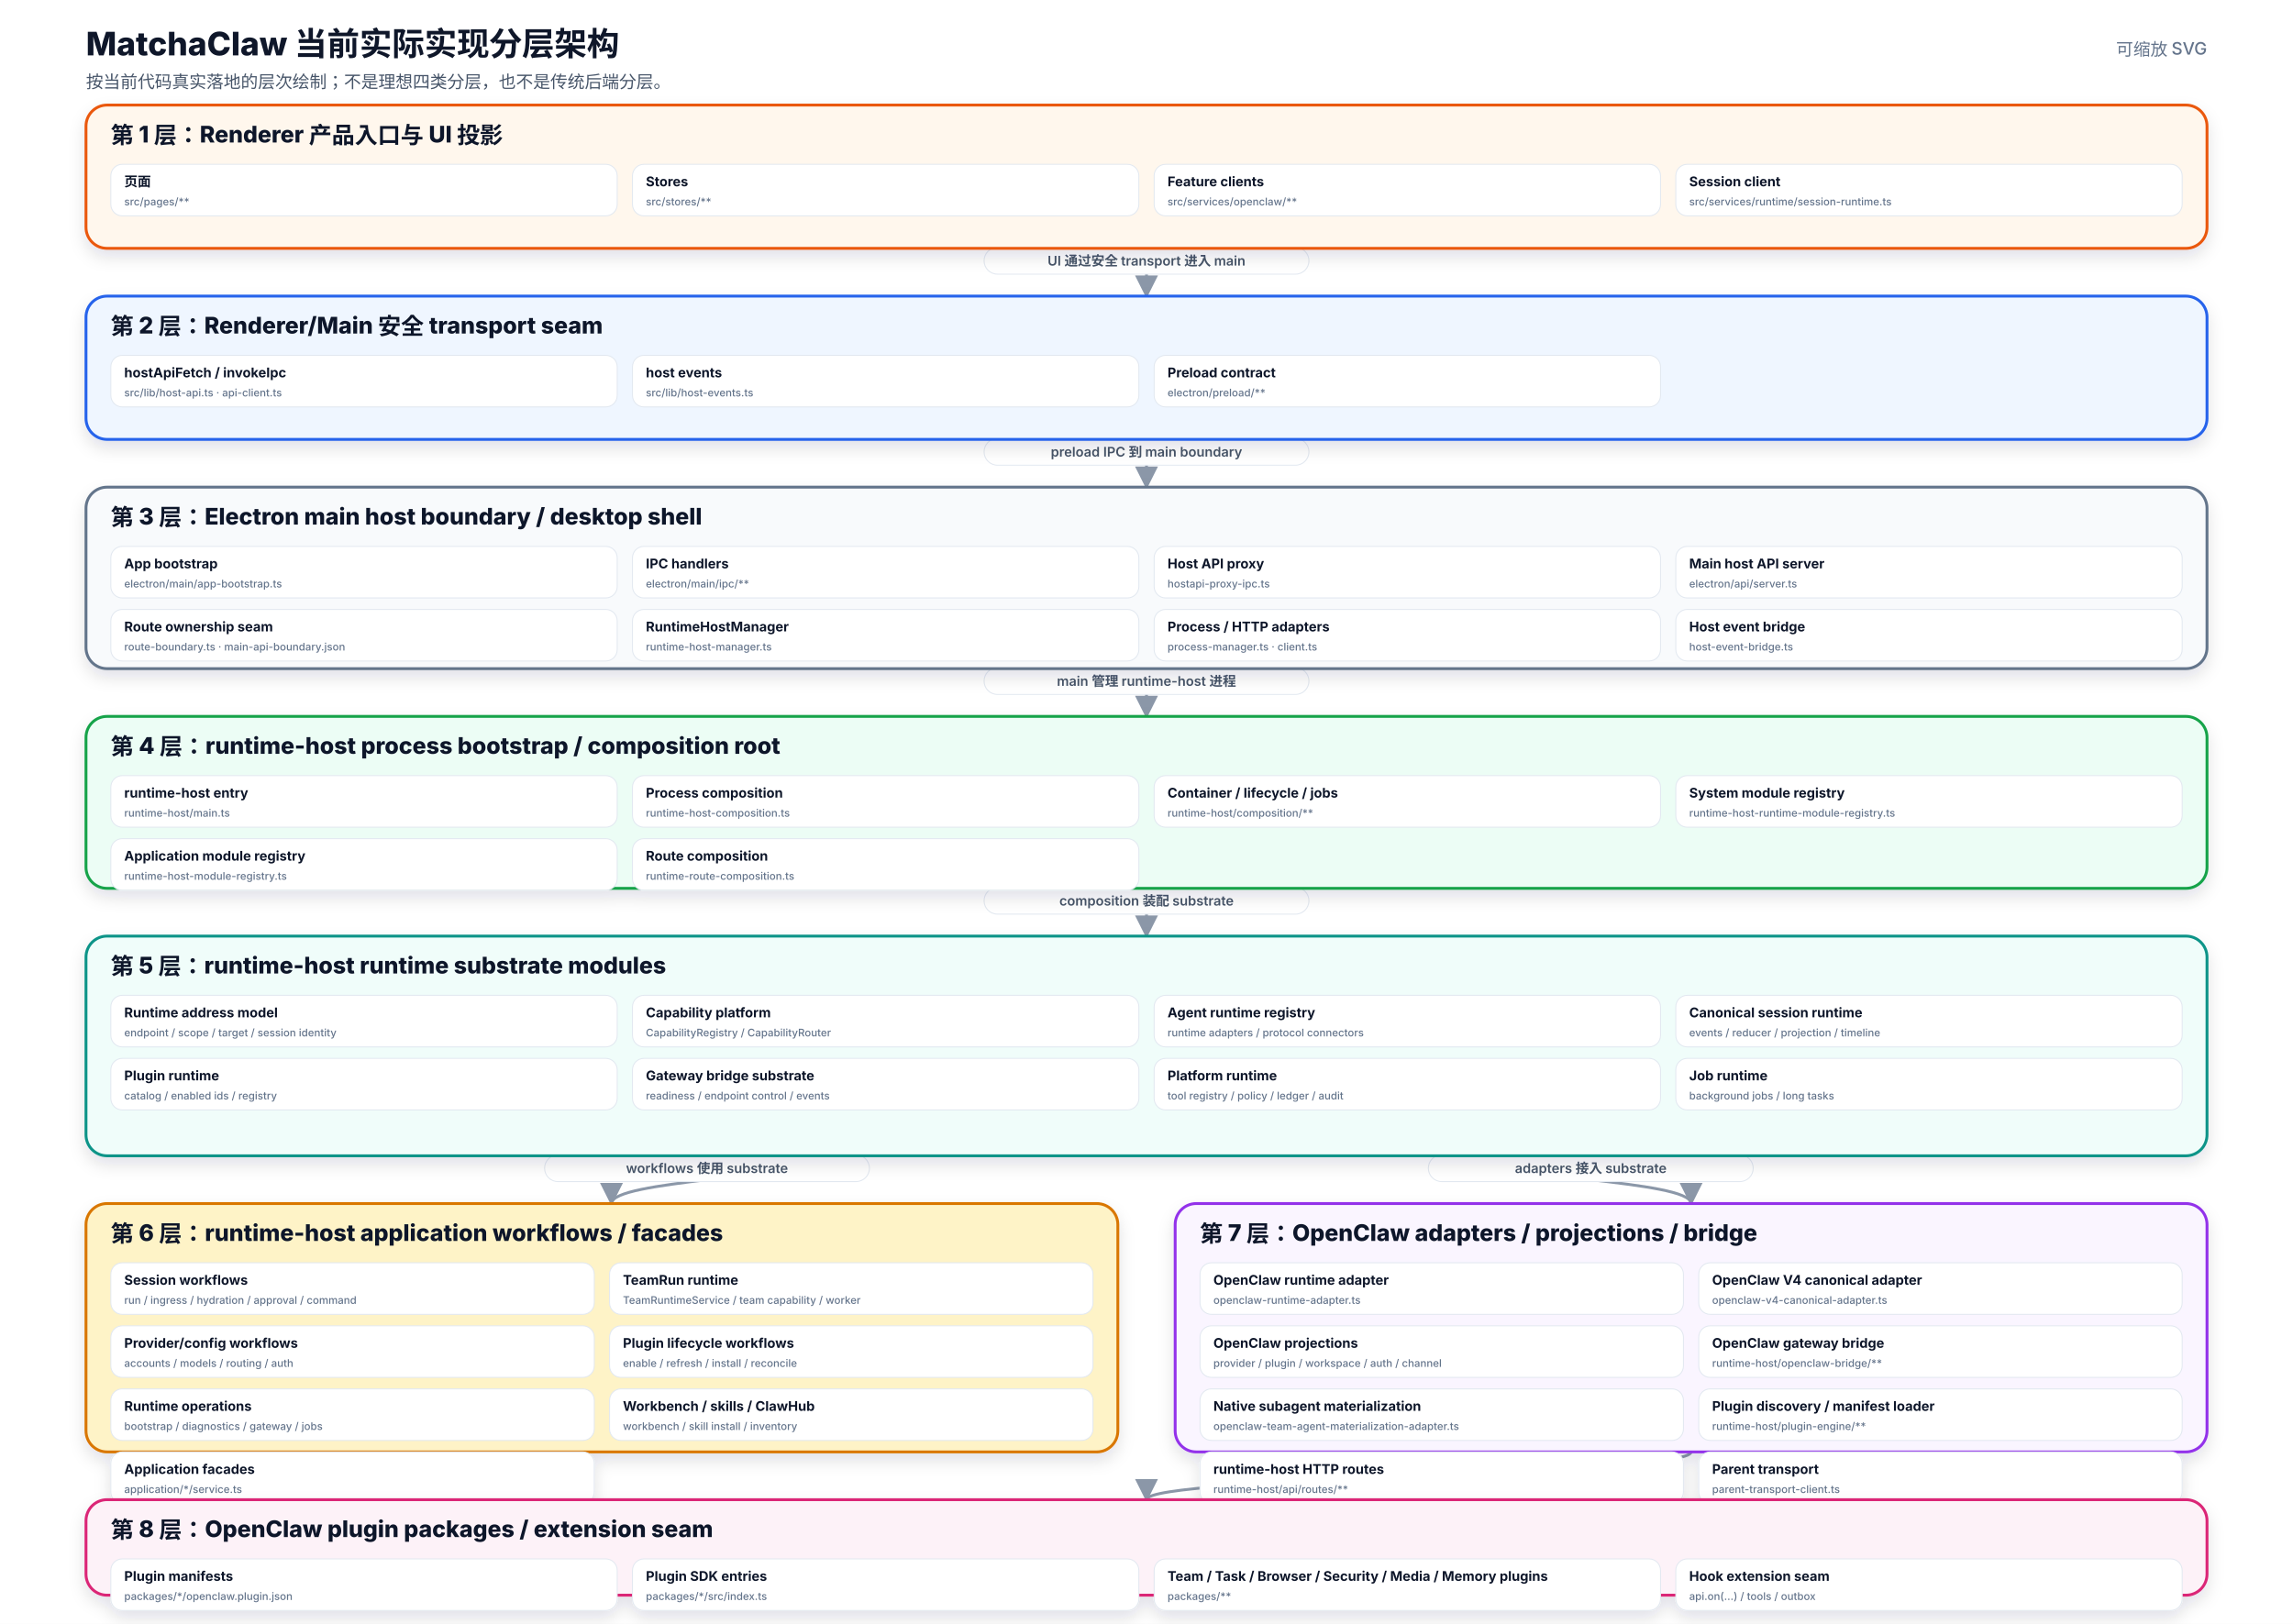
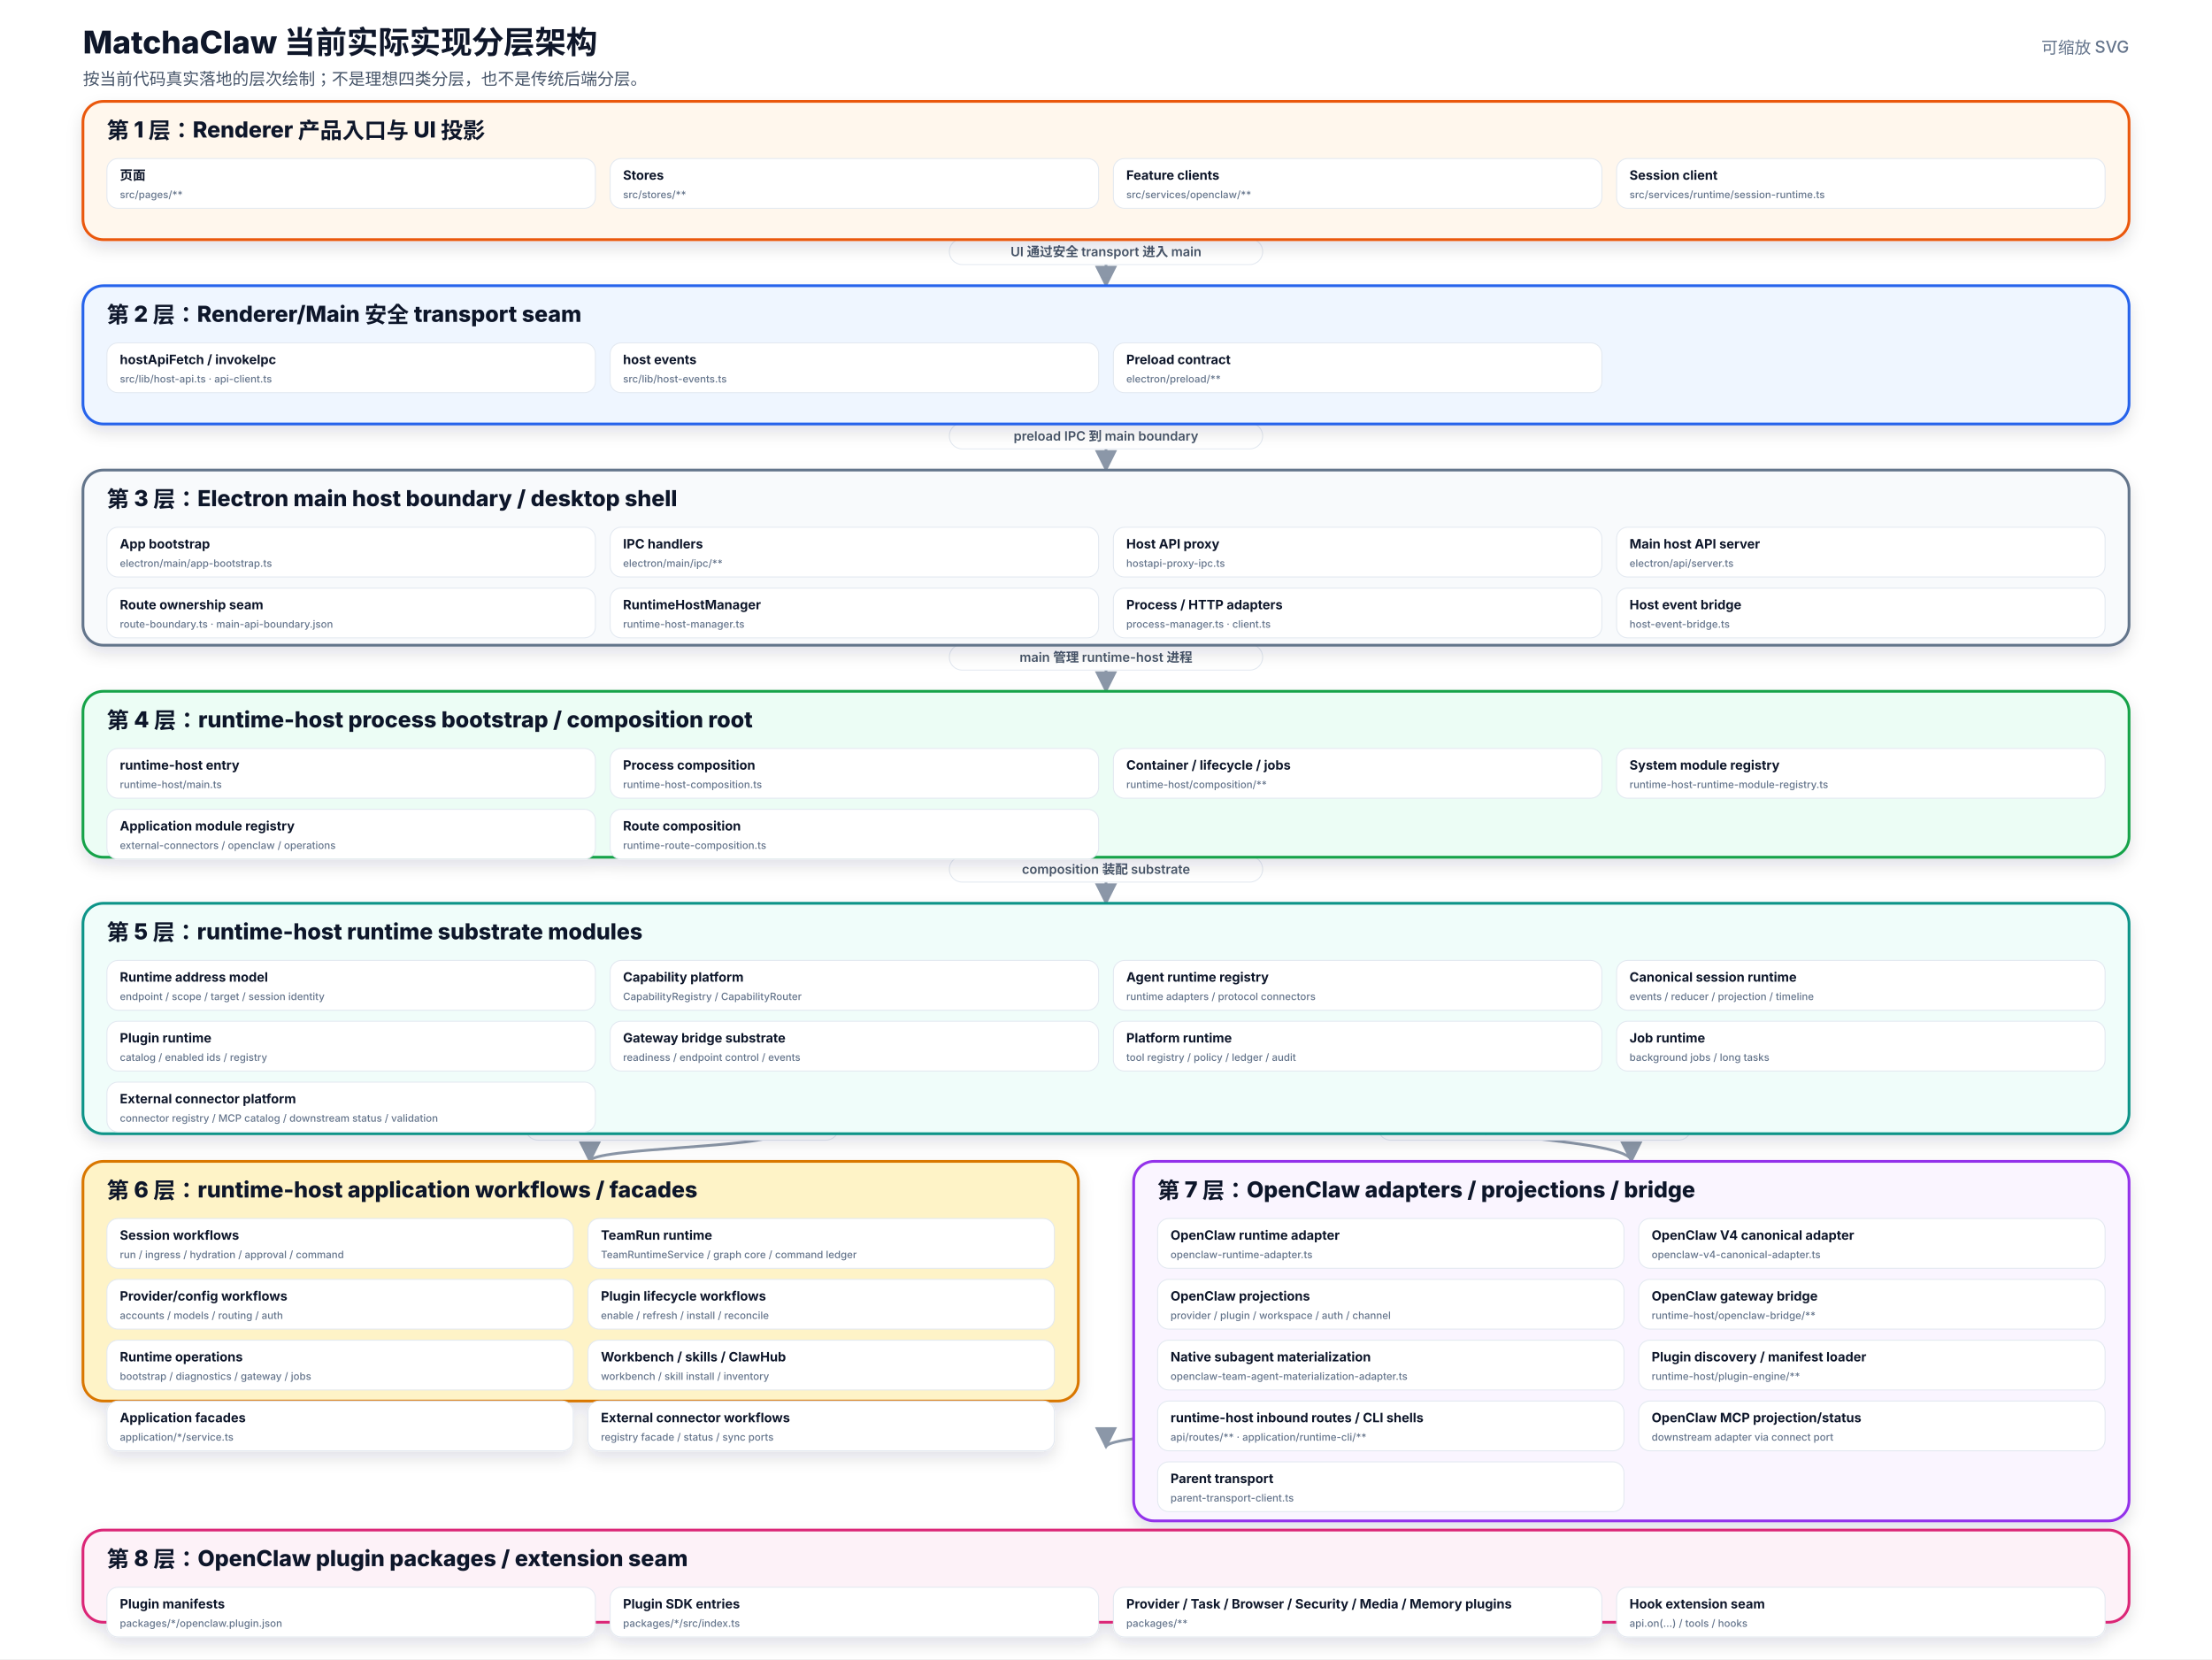
- <svg xmlns="http://www.w3.org/2000/svg" width="2400" height="1700" viewBox="0 0 2400 1700">
+ <svg xmlns="http://www.w3.org/2000/svg" width="2400" height="1800" viewBox="0 0 2400 1800">
  <defs>
    <marker id="arrow" viewBox="0 0 10 10" refX="9" refY="5" markerWidth="8" markerHeight="8" orient="auto-start-reverse">
      <path d="M0 0 L10 5 L0 10 z" fill="#64748b" />
    </marker>
    <filter id="shadow" x="-20%" y="-20%" width="140%" height="140%">
      <feDropShadow dx="0" dy="8" stdDeviation="8" flood-color="#0f172a" flood-opacity="0.12" />
    </filter>
  </defs>
-   <rect width="2400" height="1700" fill="#fff" />
+   <rect width="2400" height="1800" fill="#fff" />
  <text x="90" y="58" font-family="Inter, Segoe UI, Microsoft YaHei, Arial, sans-serif" font-size="34" font-weight="800" fill="#0f172a" text-anchor="start">MatchaClaw 当前实际实现分层架构</text>
  <text x="90" y="92" font-family="Inter, Segoe UI, Microsoft YaHei, Arial, sans-serif" font-size="18" font-weight="500" fill="#475569" text-anchor="start">按当前代码真实落地的层次绘制；不是理想四类分层，也不是传统后端分层。</text>
  <text x="2310" y="58" font-family="Inter, Segoe UI, Microsoft YaHei, Arial, sans-serif" font-size="18" font-weight="500" fill="#64748b" text-anchor="end">可缩放 SVG</text>
  <path d="M1200,260 C1200,285.0 1200,285.0 1200,310" fill="none" stroke="#64748b" stroke-width="3" marker-end="url(#arrow)" opacity=".75" />
  <rect x="1030.0" y="259.0" width="340" height="28" rx="14" fill="#fff" stroke="#e2e8f0" />
  <text x="1200.0" y="278.0" font-family="Inter, Segoe UI, Microsoft YaHei, Arial, sans-serif" font-size="14" font-weight="600" fill="#475569" text-anchor="middle">UI 通过安全 transport 进入 main</text>
  <path d="M1200,460 C1200,485.0 1200,485.0 1200,510" fill="none" stroke="#64748b" stroke-width="3" marker-end="url(#arrow)" opacity=".75" />
  <rect x="1030.0" y="459.0" width="340" height="28" rx="14" fill="#fff" stroke="#e2e8f0" />
  <text x="1200.0" y="478.0" font-family="Inter, Segoe UI, Microsoft YaHei, Arial, sans-serif" font-size="14" font-weight="600" fill="#475569" text-anchor="middle">preload IPC 到 main boundary</text>
  <path d="M1200,700 C1200,725.0 1200,725.0 1200,750" fill="none" stroke="#64748b" stroke-width="3" marker-end="url(#arrow)" opacity=".75" />
  <rect x="1030.0" y="699.0" width="340" height="28" rx="14" fill="#fff" stroke="#e2e8f0" />
  <text x="1200.0" y="718.0" font-family="Inter, Segoe UI, Microsoft YaHei, Arial, sans-serif" font-size="14" font-weight="600" fill="#475569" text-anchor="middle">main 管理 runtime-host 进程</text>
  <path d="M1200,930 C1200,955.0 1200,955.0 1200,980" fill="none" stroke="#64748b" stroke-width="3" marker-end="url(#arrow)" opacity=".75" />
  <rect x="1030.0" y="929.0" width="340" height="28" rx="14" fill="#fff" stroke="#e2e8f0" />
  <text x="1200.0" y="948.0" font-family="Inter, Segoe UI, Microsoft YaHei, Arial, sans-serif" font-size="14" font-weight="600" fill="#475569" text-anchor="middle">composition 装配 substrate</text>
-   <path d="M840,1210 C840,1235.0 640,1235.0 640,1260" fill="none" stroke="#64748b" stroke-width="3" marker-end="url(#arrow)" opacity=".75" />
+   <path d="M840,1230 C840,1245.0 640,1245.0 640,1260" fill="none" stroke="#64748b" stroke-width="3" marker-end="url(#arrow)" opacity=".75" />
  <rect x="570.0" y="1209.0" width="340" height="28" rx="14" fill="#fff" stroke="#e2e8f0" />
  <text x="740.0" y="1228.0" font-family="Inter, Segoe UI, Microsoft YaHei, Arial, sans-serif" font-size="14" font-weight="600" fill="#475569" text-anchor="middle">workflows 使用 substrate</text>
  <path d="M1560,1210 C1560,1235.0 1770,1235.0 1770,1260" fill="none" stroke="#64748b" stroke-width="3" marker-end="url(#arrow)" opacity=".75" />
  <rect x="1495.0" y="1209.0" width="340" height="28" rx="14" fill="#fff" stroke="#e2e8f0" />
  <text x="1665.0" y="1228.0" font-family="Inter, Segoe UI, Microsoft YaHei, Arial, sans-serif" font-size="14" font-weight="600" fill="#475569" text-anchor="middle">adapters 接入 substrate</text>
  <path d="M1770,1520 C1770,1545.0 1200,1545.0 1200,1570" fill="none" stroke="#64748b" stroke-width="3" marker-end="url(#arrow)" opacity=".75" />
  <rect x="1315.0" y="1519.0" width="340" height="28" rx="14" fill="#fff" stroke="#e2e8f0" />
  <text x="1485.0" y="1538.0" font-family="Inter, Segoe UI, Microsoft YaHei, Arial, sans-serif" font-size="14" font-weight="600" fill="#475569" text-anchor="middle">OpenClaw plugins 接入 adapter/extension seam</text>
  <g filter="url(#shadow)">
    <rect x="90" y="110" width="2220" height="150" rx="22" fill="#fff7ed" stroke="#ea580c" stroke-width="3" />
    <text x="116" y="150" font-family="Inter, Segoe UI, Microsoft YaHei, Arial, sans-serif" font-size="24" font-weight="800" fill="#0f172a" text-anchor="start">第 1 层：Renderer 产品入口与 UI 投影</text>
    <rect x="116.0" y="172" width="530.0" height="54" rx="12" fill="#fff" stroke="#e2e8f0" />
    <text x="130.0" y="195" font-family="Inter, Segoe UI, Microsoft YaHei, Arial, sans-serif" font-size="14" font-weight="700" fill="#0f172a" text-anchor="start">页面</text>
    <text x="130.0" y="215" font-family="Inter, Segoe UI, Microsoft YaHei, Arial, sans-serif" font-size="11" font-weight="500" fill="#64748b" text-anchor="start">src/pages/**</text>
    <rect x="662.0" y="172" width="530.0" height="54" rx="12" fill="#fff" stroke="#e2e8f0" />
    <text x="676.0" y="195" font-family="Inter, Segoe UI, Microsoft YaHei, Arial, sans-serif" font-size="14" font-weight="700" fill="#0f172a" text-anchor="start">Stores</text>
    <text x="676.0" y="215" font-family="Inter, Segoe UI, Microsoft YaHei, Arial, sans-serif" font-size="11" font-weight="500" fill="#64748b" text-anchor="start">src/stores/**</text>
    <rect x="1208.0" y="172" width="530.0" height="54" rx="12" fill="#fff" stroke="#e2e8f0" />
    <text x="1222.0" y="195" font-family="Inter, Segoe UI, Microsoft YaHei, Arial, sans-serif" font-size="14" font-weight="700" fill="#0f172a" text-anchor="start">Feature clients</text>
    <text x="1222.0" y="215" font-family="Inter, Segoe UI, Microsoft YaHei, Arial, sans-serif" font-size="11" font-weight="500" fill="#64748b" text-anchor="start">src/services/openclaw/**</text>
    <rect x="1754.0" y="172" width="530.0" height="54" rx="12" fill="#fff" stroke="#e2e8f0" />
    <text x="1768.0" y="195" font-family="Inter, Segoe UI, Microsoft YaHei, Arial, sans-serif" font-size="14" font-weight="700" fill="#0f172a" text-anchor="start">Session client</text>
    <text x="1768.0" y="215" font-family="Inter, Segoe UI, Microsoft YaHei, Arial, sans-serif" font-size="11" font-weight="500" fill="#64748b" text-anchor="start">src/services/runtime/session-runtime.ts</text>
  </g>
  <g filter="url(#shadow)">
    <rect x="90" y="310" width="2220" height="150" rx="22" fill="#eff6ff" stroke="#2563eb" stroke-width="3" />
    <text x="116" y="350" font-family="Inter, Segoe UI, Microsoft YaHei, Arial, sans-serif" font-size="24" font-weight="800" fill="#0f172a" text-anchor="start">第 2 层：Renderer/Main 安全 transport seam</text>
    <rect x="116.0" y="372" width="530.0" height="54" rx="12" fill="#fff" stroke="#e2e8f0" />
    <text x="130.0" y="395" font-family="Inter, Segoe UI, Microsoft YaHei, Arial, sans-serif" font-size="14" font-weight="700" fill="#0f172a" text-anchor="start">hostApiFetch / invokeIpc</text>
    <text x="130.0" y="415" font-family="Inter, Segoe UI, Microsoft YaHei, Arial, sans-serif" font-size="11" font-weight="500" fill="#64748b" text-anchor="start">src/lib/host-api.ts · api-client.ts</text>
    <rect x="662.0" y="372" width="530.0" height="54" rx="12" fill="#fff" stroke="#e2e8f0" />
    <text x="676.0" y="395" font-family="Inter, Segoe UI, Microsoft YaHei, Arial, sans-serif" font-size="14" font-weight="700" fill="#0f172a" text-anchor="start">host events</text>
    <text x="676.0" y="415" font-family="Inter, Segoe UI, Microsoft YaHei, Arial, sans-serif" font-size="11" font-weight="500" fill="#64748b" text-anchor="start">src/lib/host-events.ts</text>
    <rect x="1208.0" y="372" width="530.0" height="54" rx="12" fill="#fff" stroke="#e2e8f0" />
    <text x="1222.0" y="395" font-family="Inter, Segoe UI, Microsoft YaHei, Arial, sans-serif" font-size="14" font-weight="700" fill="#0f172a" text-anchor="start">Preload contract</text>
    <text x="1222.0" y="415" font-family="Inter, Segoe UI, Microsoft YaHei, Arial, sans-serif" font-size="11" font-weight="500" fill="#64748b" text-anchor="start">electron/preload/**</text>
  </g>
  <g filter="url(#shadow)">
    <rect x="90" y="510" width="2220" height="190" rx="22" fill="#f8fafc" stroke="#64748b" stroke-width="3" />
    <text x="116" y="550" font-family="Inter, Segoe UI, Microsoft YaHei, Arial, sans-serif" font-size="24" font-weight="800" fill="#0f172a" text-anchor="start">第 3 层：Electron main host boundary / desktop shell</text>
    <rect x="116.0" y="572" width="530.0" height="54" rx="12" fill="#fff" stroke="#e2e8f0" />
    <text x="130.0" y="595" font-family="Inter, Segoe UI, Microsoft YaHei, Arial, sans-serif" font-size="14" font-weight="700" fill="#0f172a" text-anchor="start">App bootstrap</text>
    <text x="130.0" y="615" font-family="Inter, Segoe UI, Microsoft YaHei, Arial, sans-serif" font-size="11" font-weight="500" fill="#64748b" text-anchor="start">electron/main/app-bootstrap.ts</text>
    <rect x="662.0" y="572" width="530.0" height="54" rx="12" fill="#fff" stroke="#e2e8f0" />
    <text x="676.0" y="595" font-family="Inter, Segoe UI, Microsoft YaHei, Arial, sans-serif" font-size="14" font-weight="700" fill="#0f172a" text-anchor="start">IPC handlers</text>
    <text x="676.0" y="615" font-family="Inter, Segoe UI, Microsoft YaHei, Arial, sans-serif" font-size="11" font-weight="500" fill="#64748b" text-anchor="start">electron/main/ipc/**</text>
    <rect x="1208.0" y="572" width="530.0" height="54" rx="12" fill="#fff" stroke="#e2e8f0" />
    <text x="1222.0" y="595" font-family="Inter, Segoe UI, Microsoft YaHei, Arial, sans-serif" font-size="14" font-weight="700" fill="#0f172a" text-anchor="start">Host API proxy</text>
    <text x="1222.0" y="615" font-family="Inter, Segoe UI, Microsoft YaHei, Arial, sans-serif" font-size="11" font-weight="500" fill="#64748b" text-anchor="start">hostapi-proxy-ipc.ts</text>
    <rect x="1754.0" y="572" width="530.0" height="54" rx="12" fill="#fff" stroke="#e2e8f0" />
    <text x="1768.0" y="595" font-family="Inter, Segoe UI, Microsoft YaHei, Arial, sans-serif" font-size="14" font-weight="700" fill="#0f172a" text-anchor="start">Main host API server</text>
    <text x="1768.0" y="615" font-family="Inter, Segoe UI, Microsoft YaHei, Arial, sans-serif" font-size="11" font-weight="500" fill="#64748b" text-anchor="start">electron/api/server.ts</text>
    <rect x="116.0" y="638" width="530.0" height="54" rx="12" fill="#fff" stroke="#e2e8f0" />
    <text x="130.0" y="661" font-family="Inter, Segoe UI, Microsoft YaHei, Arial, sans-serif" font-size="14" font-weight="700" fill="#0f172a" text-anchor="start">Route ownership seam</text>
    <text x="130.0" y="681" font-family="Inter, Segoe UI, Microsoft YaHei, Arial, sans-serif" font-size="11" font-weight="500" fill="#64748b" text-anchor="start">route-boundary.ts · main-api-boundary.json</text>
    <rect x="662.0" y="638" width="530.0" height="54" rx="12" fill="#fff" stroke="#e2e8f0" />
    <text x="676.0" y="661" font-family="Inter, Segoe UI, Microsoft YaHei, Arial, sans-serif" font-size="14" font-weight="700" fill="#0f172a" text-anchor="start">RuntimeHostManager</text>
    <text x="676.0" y="681" font-family="Inter, Segoe UI, Microsoft YaHei, Arial, sans-serif" font-size="11" font-weight="500" fill="#64748b" text-anchor="start">runtime-host-manager.ts</text>
    <rect x="1208.0" y="638" width="530.0" height="54" rx="12" fill="#fff" stroke="#e2e8f0" />
    <text x="1222.0" y="661" font-family="Inter, Segoe UI, Microsoft YaHei, Arial, sans-serif" font-size="14" font-weight="700" fill="#0f172a" text-anchor="start">Process / HTTP adapters</text>
    <text x="1222.0" y="681" font-family="Inter, Segoe UI, Microsoft YaHei, Arial, sans-serif" font-size="11" font-weight="500" fill="#64748b" text-anchor="start">process-manager.ts · client.ts</text>
    <rect x="1754.0" y="638" width="530.0" height="54" rx="12" fill="#fff" stroke="#e2e8f0" />
    <text x="1768.0" y="661" font-family="Inter, Segoe UI, Microsoft YaHei, Arial, sans-serif" font-size="14" font-weight="700" fill="#0f172a" text-anchor="start">Host event bridge</text>
    <text x="1768.0" y="681" font-family="Inter, Segoe UI, Microsoft YaHei, Arial, sans-serif" font-size="11" font-weight="500" fill="#64748b" text-anchor="start">host-event-bridge.ts</text>
  </g>
  <g filter="url(#shadow)">
    <rect x="90" y="750" width="2220" height="180" rx="22" fill="#ecfdf5" stroke="#16a34a" stroke-width="3" />
    <text x="116" y="790" font-family="Inter, Segoe UI, Microsoft YaHei, Arial, sans-serif" font-size="24" font-weight="800" fill="#0f172a" text-anchor="start">第 4 层：runtime-host process bootstrap / composition root</text>
    <rect x="116.0" y="812" width="530.0" height="54" rx="12" fill="#fff" stroke="#e2e8f0" />
    <text x="130.0" y="835" font-family="Inter, Segoe UI, Microsoft YaHei, Arial, sans-serif" font-size="14" font-weight="700" fill="#0f172a" text-anchor="start">runtime-host entry</text>
    <text x="130.0" y="855" font-family="Inter, Segoe UI, Microsoft YaHei, Arial, sans-serif" font-size="11" font-weight="500" fill="#64748b" text-anchor="start">runtime-host/main.ts</text>
    <rect x="662.0" y="812" width="530.0" height="54" rx="12" fill="#fff" stroke="#e2e8f0" />
    <text x="676.0" y="835" font-family="Inter, Segoe UI, Microsoft YaHei, Arial, sans-serif" font-size="14" font-weight="700" fill="#0f172a" text-anchor="start">Process composition</text>
    <text x="676.0" y="855" font-family="Inter, Segoe UI, Microsoft YaHei, Arial, sans-serif" font-size="11" font-weight="500" fill="#64748b" text-anchor="start">runtime-host-composition.ts</text>
    <rect x="1208.0" y="812" width="530.0" height="54" rx="12" fill="#fff" stroke="#e2e8f0" />
    <text x="1222.0" y="835" font-family="Inter, Segoe UI, Microsoft YaHei, Arial, sans-serif" font-size="14" font-weight="700" fill="#0f172a" text-anchor="start">Container / lifecycle / jobs</text>
    <text x="1222.0" y="855" font-family="Inter, Segoe UI, Microsoft YaHei, Arial, sans-serif" font-size="11" font-weight="500" fill="#64748b" text-anchor="start">runtime-host/composition/**</text>
    <rect x="1754.0" y="812" width="530.0" height="54" rx="12" fill="#fff" stroke="#e2e8f0" />
    <text x="1768.0" y="835" font-family="Inter, Segoe UI, Microsoft YaHei, Arial, sans-serif" font-size="14" font-weight="700" fill="#0f172a" text-anchor="start">System module registry</text>
    <text x="1768.0" y="855" font-family="Inter, Segoe UI, Microsoft YaHei, Arial, sans-serif" font-size="11" font-weight="500" fill="#64748b" text-anchor="start">runtime-host-runtime-module-registry.ts</text>
    <rect x="116.0" y="878" width="530.0" height="54" rx="12" fill="#fff" stroke="#e2e8f0" />
    <text x="130.0" y="901" font-family="Inter, Segoe UI, Microsoft YaHei, Arial, sans-serif" font-size="14" font-weight="700" fill="#0f172a" text-anchor="start">Application module registry</text>
-     <text x="130.0" y="921" font-family="Inter, Segoe UI, Microsoft YaHei, Arial, sans-serif" font-size="11" font-weight="500" fill="#64748b" text-anchor="start">runtime-host-module-registry.ts</text>
+     <text x="130.0" y="921" font-family="Inter, Segoe UI, Microsoft YaHei, Arial, sans-serif" font-size="11" font-weight="500" fill="#64748b" text-anchor="start">external-connectors / openclaw / operations</text>
    <rect x="662.0" y="878" width="530.0" height="54" rx="12" fill="#fff" stroke="#e2e8f0" />
    <text x="676.0" y="901" font-family="Inter, Segoe UI, Microsoft YaHei, Arial, sans-serif" font-size="14" font-weight="700" fill="#0f172a" text-anchor="start">Route composition</text>
    <text x="676.0" y="921" font-family="Inter, Segoe UI, Microsoft YaHei, Arial, sans-serif" font-size="11" font-weight="500" fill="#64748b" text-anchor="start">runtime-route-composition.ts</text>
  </g>
  <g filter="url(#shadow)">
-     <rect x="90" y="980" width="2220" height="230" rx="22" fill="#f0fdfa" stroke="#0d9488" stroke-width="3" />
+     <rect x="90" y="980" width="2220" height="250" rx="22" fill="#f0fdfa" stroke="#0d9488" stroke-width="3" />
    <text x="116" y="1020" font-family="Inter, Segoe UI, Microsoft YaHei, Arial, sans-serif" font-size="24" font-weight="800" fill="#0f172a" text-anchor="start">第 5 层：runtime-host runtime substrate modules</text>
    <rect x="116.0" y="1042" width="530.0" height="54" rx="12" fill="#fff" stroke="#e2e8f0" />
    <text x="130.0" y="1065" font-family="Inter, Segoe UI, Microsoft YaHei, Arial, sans-serif" font-size="14" font-weight="700" fill="#0f172a" text-anchor="start">Runtime address model</text>
    <text x="130.0" y="1085" font-family="Inter, Segoe UI, Microsoft YaHei, Arial, sans-serif" font-size="11" font-weight="500" fill="#64748b" text-anchor="start">endpoint / scope / target / session identity</text>
    <rect x="662.0" y="1042" width="530.0" height="54" rx="12" fill="#fff" stroke="#e2e8f0" />
    <text x="676.0" y="1065" font-family="Inter, Segoe UI, Microsoft YaHei, Arial, sans-serif" font-size="14" font-weight="700" fill="#0f172a" text-anchor="start">Capability platform</text>
    <text x="676.0" y="1085" font-family="Inter, Segoe UI, Microsoft YaHei, Arial, sans-serif" font-size="11" font-weight="500" fill="#64748b" text-anchor="start">CapabilityRegistry / CapabilityRouter</text>
    <rect x="1208.0" y="1042" width="530.0" height="54" rx="12" fill="#fff" stroke="#e2e8f0" />
    <text x="1222.0" y="1065" font-family="Inter, Segoe UI, Microsoft YaHei, Arial, sans-serif" font-size="14" font-weight="700" fill="#0f172a" text-anchor="start">Agent runtime registry</text>
    <text x="1222.0" y="1085" font-family="Inter, Segoe UI, Microsoft YaHei, Arial, sans-serif" font-size="11" font-weight="500" fill="#64748b" text-anchor="start">runtime adapters / protocol connectors</text>
    <rect x="1754.0" y="1042" width="530.0" height="54" rx="12" fill="#fff" stroke="#e2e8f0" />
    <text x="1768.0" y="1065" font-family="Inter, Segoe UI, Microsoft YaHei, Arial, sans-serif" font-size="14" font-weight="700" fill="#0f172a" text-anchor="start">Canonical session runtime</text>
    <text x="1768.0" y="1085" font-family="Inter, Segoe UI, Microsoft YaHei, Arial, sans-serif" font-size="11" font-weight="500" fill="#64748b" text-anchor="start">events / reducer / projection / timeline</text>
    <rect x="116.0" y="1108" width="530.0" height="54" rx="12" fill="#fff" stroke="#e2e8f0" />
    <text x="130.0" y="1131" font-family="Inter, Segoe UI, Microsoft YaHei, Arial, sans-serif" font-size="14" font-weight="700" fill="#0f172a" text-anchor="start">Plugin runtime</text>
    <text x="130.0" y="1151" font-family="Inter, Segoe UI, Microsoft YaHei, Arial, sans-serif" font-size="11" font-weight="500" fill="#64748b" text-anchor="start">catalog / enabled ids / registry</text>
    <rect x="662.0" y="1108" width="530.0" height="54" rx="12" fill="#fff" stroke="#e2e8f0" />
    <text x="676.0" y="1131" font-family="Inter, Segoe UI, Microsoft YaHei, Arial, sans-serif" font-size="14" font-weight="700" fill="#0f172a" text-anchor="start">Gateway bridge substrate</text>
    <text x="676.0" y="1151" font-family="Inter, Segoe UI, Microsoft YaHei, Arial, sans-serif" font-size="11" font-weight="500" fill="#64748b" text-anchor="start">readiness / endpoint control / events</text>
    <rect x="1208.0" y="1108" width="530.0" height="54" rx="12" fill="#fff" stroke="#e2e8f0" />
    <text x="1222.0" y="1131" font-family="Inter, Segoe UI, Microsoft YaHei, Arial, sans-serif" font-size="14" font-weight="700" fill="#0f172a" text-anchor="start">Platform runtime</text>
    <text x="1222.0" y="1151" font-family="Inter, Segoe UI, Microsoft YaHei, Arial, sans-serif" font-size="11" font-weight="500" fill="#64748b" text-anchor="start">tool registry / policy / ledger / audit</text>
    <rect x="1754.0" y="1108" width="530.0" height="54" rx="12" fill="#fff" stroke="#e2e8f0" />
    <text x="1768.0" y="1131" font-family="Inter, Segoe UI, Microsoft YaHei, Arial, sans-serif" font-size="14" font-weight="700" fill="#0f172a" text-anchor="start">Job runtime</text>
    <text x="1768.0" y="1151" font-family="Inter, Segoe UI, Microsoft YaHei, Arial, sans-serif" font-size="11" font-weight="500" fill="#64748b" text-anchor="start">background jobs / long tasks</text>
+     <rect x="116.0" y="1174" width="530.0" height="54" rx="12" fill="#fff" stroke="#e2e8f0" />
+     <text x="130.0" y="1197" font-family="Inter, Segoe UI, Microsoft YaHei, Arial, sans-serif" font-size="14" font-weight="700" fill="#0f172a" text-anchor="start">External connector platform</text>
+     <text x="130.0" y="1217" font-family="Inter, Segoe UI, Microsoft YaHei, Arial, sans-serif" font-size="11" font-weight="500" fill="#64748b" text-anchor="start">connector registry / MCP catalog / downstream status / validation</text>
  </g>
  <g filter="url(#shadow)">
    <rect x="90" y="1260" width="1080" height="260" rx="22" fill="#fef3c7" stroke="#d97706" stroke-width="3" />
    <text x="116" y="1300" font-family="Inter, Segoe UI, Microsoft YaHei, Arial, sans-serif" font-size="24" font-weight="800" fill="#0f172a" text-anchor="start">第 6 层：runtime-host application workflows / facades</text>
    <rect x="116.0" y="1322" width="506.0" height="54" rx="12" fill="#fff" stroke="#e2e8f0" />
    <text x="130.0" y="1345" font-family="Inter, Segoe UI, Microsoft YaHei, Arial, sans-serif" font-size="14" font-weight="700" fill="#0f172a" text-anchor="start">Session workflows</text>
    <text x="130.0" y="1365" font-family="Inter, Segoe UI, Microsoft YaHei, Arial, sans-serif" font-size="11" font-weight="500" fill="#64748b" text-anchor="start">run / ingress / hydration / approval / command</text>
    <rect x="638.0" y="1322" width="506.0" height="54" rx="12" fill="#fff" stroke="#e2e8f0" />
    <text x="652.0" y="1345" font-family="Inter, Segoe UI, Microsoft YaHei, Arial, sans-serif" font-size="14" font-weight="700" fill="#0f172a" text-anchor="start">TeamRun runtime</text>
-     <text x="652.0" y="1365" font-family="Inter, Segoe UI, Microsoft YaHei, Arial, sans-serif" font-size="11" font-weight="500" fill="#64748b" text-anchor="start">TeamRuntimeService / team capability / worker</text>
+     <text x="652.0" y="1365" font-family="Inter, Segoe UI, Microsoft YaHei, Arial, sans-serif" font-size="11" font-weight="500" fill="#64748b" text-anchor="start">TeamRuntimeService / graph core / command ledger</text>
    <rect x="116.0" y="1388" width="506.0" height="54" rx="12" fill="#fff" stroke="#e2e8f0" />
    <text x="130.0" y="1411" font-family="Inter, Segoe UI, Microsoft YaHei, Arial, sans-serif" font-size="14" font-weight="700" fill="#0f172a" text-anchor="start">Provider/config workflows</text>
    <text x="130.0" y="1431" font-family="Inter, Segoe UI, Microsoft YaHei, Arial, sans-serif" font-size="11" font-weight="500" fill="#64748b" text-anchor="start">accounts / models / routing / auth</text>
    <rect x="638.0" y="1388" width="506.0" height="54" rx="12" fill="#fff" stroke="#e2e8f0" />
    <text x="652.0" y="1411" font-family="Inter, Segoe UI, Microsoft YaHei, Arial, sans-serif" font-size="14" font-weight="700" fill="#0f172a" text-anchor="start">Plugin lifecycle workflows</text>
    <text x="652.0" y="1431" font-family="Inter, Segoe UI, Microsoft YaHei, Arial, sans-serif" font-size="11" font-weight="500" fill="#64748b" text-anchor="start">enable / refresh / install / reconcile</text>
    <rect x="116.0" y="1454" width="506.0" height="54" rx="12" fill="#fff" stroke="#e2e8f0" />
    <text x="130.0" y="1477" font-family="Inter, Segoe UI, Microsoft YaHei, Arial, sans-serif" font-size="14" font-weight="700" fill="#0f172a" text-anchor="start">Runtime operations</text>
    <text x="130.0" y="1497" font-family="Inter, Segoe UI, Microsoft YaHei, Arial, sans-serif" font-size="11" font-weight="500" fill="#64748b" text-anchor="start">bootstrap / diagnostics / gateway / jobs</text>
    <rect x="638.0" y="1454" width="506.0" height="54" rx="12" fill="#fff" stroke="#e2e8f0" />
    <text x="652.0" y="1477" font-family="Inter, Segoe UI, Microsoft YaHei, Arial, sans-serif" font-size="14" font-weight="700" fill="#0f172a" text-anchor="start">Workbench / skills / ClawHub</text>
    <text x="652.0" y="1497" font-family="Inter, Segoe UI, Microsoft YaHei, Arial, sans-serif" font-size="11" font-weight="500" fill="#64748b" text-anchor="start">workbench / skill install / inventory</text>
    <rect x="116.0" y="1520" width="506.0" height="54" rx="12" fill="#fff" stroke="#e2e8f0" />
    <text x="130.0" y="1543" font-family="Inter, Segoe UI, Microsoft YaHei, Arial, sans-serif" font-size="14" font-weight="700" fill="#0f172a" text-anchor="start">Application facades</text>
    <text x="130.0" y="1563" font-family="Inter, Segoe UI, Microsoft YaHei, Arial, sans-serif" font-size="11" font-weight="500" fill="#64748b" text-anchor="start">application/*/service.ts</text>
-   </g>
-   <g filter="url(#shadow)">
-     <rect x="1230" y="1260" width="1080" height="260" rx="22" fill="#faf5ff" stroke="#9333ea" stroke-width="3" />
+     <rect x="638.0" y="1520" width="506.0" height="54" rx="12" fill="#fff" stroke="#e2e8f0" />
+     <text x="652.0" y="1543" font-family="Inter, Segoe UI, Microsoft YaHei, Arial, sans-serif" font-size="14" font-weight="700" fill="#0f172a" text-anchor="start">External connector workflows</text>
+     <text x="652.0" y="1563" font-family="Inter, Segoe UI, Microsoft YaHei, Arial, sans-serif" font-size="11" font-weight="500" fill="#64748b" text-anchor="start">registry facade / status / sync ports</text>
+   </g>
+   <g filter="url(#shadow)">
+     <rect x="1230" y="1260" width="1080" height="390" rx="22" fill="#faf5ff" stroke="#9333ea" stroke-width="3" />
    <text x="1256" y="1300" font-family="Inter, Segoe UI, Microsoft YaHei, Arial, sans-serif" font-size="24" font-weight="800" fill="#0f172a" text-anchor="start">第 7 层：OpenClaw adapters / projections / bridge</text>
    <rect x="1256.0" y="1322" width="506.0" height="54" rx="12" fill="#fff" stroke="#e2e8f0" />
    <text x="1270.0" y="1345" font-family="Inter, Segoe UI, Microsoft YaHei, Arial, sans-serif" font-size="14" font-weight="700" fill="#0f172a" text-anchor="start">OpenClaw runtime adapter</text>
    <text x="1270.0" y="1365" font-family="Inter, Segoe UI, Microsoft YaHei, Arial, sans-serif" font-size="11" font-weight="500" fill="#64748b" text-anchor="start">openclaw-runtime-adapter.ts</text>
    <rect x="1778.0" y="1322" width="506.0" height="54" rx="12" fill="#fff" stroke="#e2e8f0" />
    <text x="1792.0" y="1345" font-family="Inter, Segoe UI, Microsoft YaHei, Arial, sans-serif" font-size="14" font-weight="700" fill="#0f172a" text-anchor="start">OpenClaw V4 canonical adapter</text>
    <text x="1792.0" y="1365" font-family="Inter, Segoe UI, Microsoft YaHei, Arial, sans-serif" font-size="11" font-weight="500" fill="#64748b" text-anchor="start">openclaw-v4-canonical-adapter.ts</text>
    <rect x="1256.0" y="1388" width="506.0" height="54" rx="12" fill="#fff" stroke="#e2e8f0" />
    <text x="1270.0" y="1411" font-family="Inter, Segoe UI, Microsoft YaHei, Arial, sans-serif" font-size="14" font-weight="700" fill="#0f172a" text-anchor="start">OpenClaw projections</text>
    <text x="1270.0" y="1431" font-family="Inter, Segoe UI, Microsoft YaHei, Arial, sans-serif" font-size="11" font-weight="500" fill="#64748b" text-anchor="start">provider / plugin / workspace / auth / channel</text>
    <rect x="1778.0" y="1388" width="506.0" height="54" rx="12" fill="#fff" stroke="#e2e8f0" />
    <text x="1792.0" y="1411" font-family="Inter, Segoe UI, Microsoft YaHei, Arial, sans-serif" font-size="14" font-weight="700" fill="#0f172a" text-anchor="start">OpenClaw gateway bridge</text>
    <text x="1792.0" y="1431" font-family="Inter, Segoe UI, Microsoft YaHei, Arial, sans-serif" font-size="11" font-weight="500" fill="#64748b" text-anchor="start">runtime-host/openclaw-bridge/**</text>
    <rect x="1256.0" y="1454" width="506.0" height="54" rx="12" fill="#fff" stroke="#e2e8f0" />
    <text x="1270.0" y="1477" font-family="Inter, Segoe UI, Microsoft YaHei, Arial, sans-serif" font-size="14" font-weight="700" fill="#0f172a" text-anchor="start">Native subagent materialization</text>
    <text x="1270.0" y="1497" font-family="Inter, Segoe UI, Microsoft YaHei, Arial, sans-serif" font-size="11" font-weight="500" fill="#64748b" text-anchor="start">openclaw-team-agent-materialization-adapter.ts</text>
    <rect x="1778.0" y="1454" width="506.0" height="54" rx="12" fill="#fff" stroke="#e2e8f0" />
    <text x="1792.0" y="1477" font-family="Inter, Segoe UI, Microsoft YaHei, Arial, sans-serif" font-size="14" font-weight="700" fill="#0f172a" text-anchor="start">Plugin discovery / manifest loader</text>
    <text x="1792.0" y="1497" font-family="Inter, Segoe UI, Microsoft YaHei, Arial, sans-serif" font-size="11" font-weight="500" fill="#64748b" text-anchor="start">runtime-host/plugin-engine/**</text>
    <rect x="1256.0" y="1520" width="506.0" height="54" rx="12" fill="#fff" stroke="#e2e8f0" />
-     <text x="1270.0" y="1543" font-family="Inter, Segoe UI, Microsoft YaHei, Arial, sans-serif" font-size="14" font-weight="700" fill="#0f172a" text-anchor="start">runtime-host HTTP routes</text>
-     <text x="1270.0" y="1563" font-family="Inter, Segoe UI, Microsoft YaHei, Arial, sans-serif" font-size="11" font-weight="500" fill="#64748b" text-anchor="start">runtime-host/api/routes/**</text>
+     <text x="1270.0" y="1543" font-family="Inter, Segoe UI, Microsoft YaHei, Arial, sans-serif" font-size="14" font-weight="700" fill="#0f172a" text-anchor="start">runtime-host inbound routes / CLI shells</text>
+     <text x="1270.0" y="1563" font-family="Inter, Segoe UI, Microsoft YaHei, Arial, sans-serif" font-size="11" font-weight="500" fill="#64748b" text-anchor="start">api/routes/** · application/runtime-cli/**</text>
    <rect x="1778.0" y="1520" width="506.0" height="54" rx="12" fill="#fff" stroke="#e2e8f0" />
-     <text x="1792.0" y="1543" font-family="Inter, Segoe UI, Microsoft YaHei, Arial, sans-serif" font-size="14" font-weight="700" fill="#0f172a" text-anchor="start">Parent transport</text>
-     <text x="1792.0" y="1563" font-family="Inter, Segoe UI, Microsoft YaHei, Arial, sans-serif" font-size="11" font-weight="500" fill="#64748b" text-anchor="start">parent-transport-client.ts</text>
-   </g>
-   <g filter="url(#shadow)">
-     <rect x="90" y="1570" width="2220" height="100" rx="22" fill="#fdf2f8" stroke="#db2777" stroke-width="3" />
-     <text x="116" y="1610" font-family="Inter, Segoe UI, Microsoft YaHei, Arial, sans-serif" font-size="24" font-weight="800" fill="#0f172a" text-anchor="start">第 8 层：OpenClaw plugin packages / extension seam</text>
-     <rect x="116.0" y="1632" width="530.0" height="54" rx="12" fill="#fff" stroke="#e2e8f0" />
-     <text x="130.0" y="1655" font-family="Inter, Segoe UI, Microsoft YaHei, Arial, sans-serif" font-size="14" font-weight="700" fill="#0f172a" text-anchor="start">Plugin manifests</text>
-     <text x="130.0" y="1675" font-family="Inter, Segoe UI, Microsoft YaHei, Arial, sans-serif" font-size="11" font-weight="500" fill="#64748b" text-anchor="start">packages/*/openclaw.plugin.json</text>
-     <rect x="662.0" y="1632" width="530.0" height="54" rx="12" fill="#fff" stroke="#e2e8f0" />
-     <text x="676.0" y="1655" font-family="Inter, Segoe UI, Microsoft YaHei, Arial, sans-serif" font-size="14" font-weight="700" fill="#0f172a" text-anchor="start">Plugin SDK entries</text>
-     <text x="676.0" y="1675" font-family="Inter, Segoe UI, Microsoft YaHei, Arial, sans-serif" font-size="11" font-weight="500" fill="#64748b" text-anchor="start">packages/*/src/index.ts</text>
-     <rect x="1208.0" y="1632" width="530.0" height="54" rx="12" fill="#fff" stroke="#e2e8f0" />
-     <text x="1222.0" y="1655" font-family="Inter, Segoe UI, Microsoft YaHei, Arial, sans-serif" font-size="14" font-weight="700" fill="#0f172a" text-anchor="start">Team / Task / Browser / Security / Media / Memory plugins</text>
-     <text x="1222.0" y="1675" font-family="Inter, Segoe UI, Microsoft YaHei, Arial, sans-serif" font-size="11" font-weight="500" fill="#64748b" text-anchor="start">packages/**</text>
-     <rect x="1754.0" y="1632" width="530.0" height="54" rx="12" fill="#fff" stroke="#e2e8f0" />
-     <text x="1768.0" y="1655" font-family="Inter, Segoe UI, Microsoft YaHei, Arial, sans-serif" font-size="14" font-weight="700" fill="#0f172a" text-anchor="start">Hook extension seam</text>
-     <text x="1768.0" y="1675" font-family="Inter, Segoe UI, Microsoft YaHei, Arial, sans-serif" font-size="11" font-weight="500" fill="#64748b" text-anchor="start">api.on(...) / tools / outbox</text>
+     <text x="1792.0" y="1543" font-family="Inter, Segoe UI, Microsoft YaHei, Arial, sans-serif" font-size="14" font-weight="700" fill="#0f172a" text-anchor="start">OpenClaw MCP projection/status</text>
+     <text x="1792.0" y="1563" font-family="Inter, Segoe UI, Microsoft YaHei, Arial, sans-serif" font-size="11" font-weight="500" fill="#64748b" text-anchor="start">downstream adapter via connect port</text>
+     <rect x="1256.0" y="1586" width="506.0" height="54" rx="12" fill="#fff" stroke="#e2e8f0" />
+     <text x="1270.0" y="1609" font-family="Inter, Segoe UI, Microsoft YaHei, Arial, sans-serif" font-size="14" font-weight="700" fill="#0f172a" text-anchor="start">Parent transport</text>
+     <text x="1270.0" y="1629" font-family="Inter, Segoe UI, Microsoft YaHei, Arial, sans-serif" font-size="11" font-weight="500" fill="#64748b" text-anchor="start">parent-transport-client.ts</text>
+   </g>
+   <g filter="url(#shadow)">
+     <rect x="90" y="1660" width="2220" height="100" rx="22" fill="#fdf2f8" stroke="#db2777" stroke-width="3" />
+     <text x="116" y="1700" font-family="Inter, Segoe UI, Microsoft YaHei, Arial, sans-serif" font-size="24" font-weight="800" fill="#0f172a" text-anchor="start">第 8 层：OpenClaw plugin packages / extension seam</text>
+     <rect x="116.0" y="1722" width="530.0" height="54" rx="12" fill="#fff" stroke="#e2e8f0" />
+     <text x="130.0" y="1745" font-family="Inter, Segoe UI, Microsoft YaHei, Arial, sans-serif" font-size="14" font-weight="700" fill="#0f172a" text-anchor="start">Plugin manifests</text>
+     <text x="130.0" y="1765" font-family="Inter, Segoe UI, Microsoft YaHei, Arial, sans-serif" font-size="11" font-weight="500" fill="#64748b" text-anchor="start">packages/*/openclaw.plugin.json</text>
+     <rect x="662.0" y="1722" width="530.0" height="54" rx="12" fill="#fff" stroke="#e2e8f0" />
+     <text x="676.0" y="1745" font-family="Inter, Segoe UI, Microsoft YaHei, Arial, sans-serif" font-size="14" font-weight="700" fill="#0f172a" text-anchor="start">Plugin SDK entries</text>
+     <text x="676.0" y="1765" font-family="Inter, Segoe UI, Microsoft YaHei, Arial, sans-serif" font-size="11" font-weight="500" fill="#64748b" text-anchor="start">packages/*/src/index.ts</text>
+     <rect x="1208.0" y="1722" width="530.0" height="54" rx="12" fill="#fff" stroke="#e2e8f0" />
+     <text x="1222.0" y="1745" font-family="Inter, Segoe UI, Microsoft YaHei, Arial, sans-serif" font-size="14" font-weight="700" fill="#0f172a" text-anchor="start">Provider / Task / Browser / Security / Media / Memory plugins</text>
+     <text x="1222.0" y="1765" font-family="Inter, Segoe UI, Microsoft YaHei, Arial, sans-serif" font-size="11" font-weight="500" fill="#64748b" text-anchor="start">packages/**</text>
+     <rect x="1754.0" y="1722" width="530.0" height="54" rx="12" fill="#fff" stroke="#e2e8f0" />
+     <text x="1768.0" y="1745" font-family="Inter, Segoe UI, Microsoft YaHei, Arial, sans-serif" font-size="14" font-weight="700" fill="#0f172a" text-anchor="start">Hook extension seam</text>
+     <text x="1768.0" y="1765" font-family="Inter, Segoe UI, Microsoft YaHei, Arial, sans-serif" font-size="11" font-weight="500" fill="#64748b" text-anchor="start">api.on(...) / tools / hooks</text>
  </g>
</svg>
